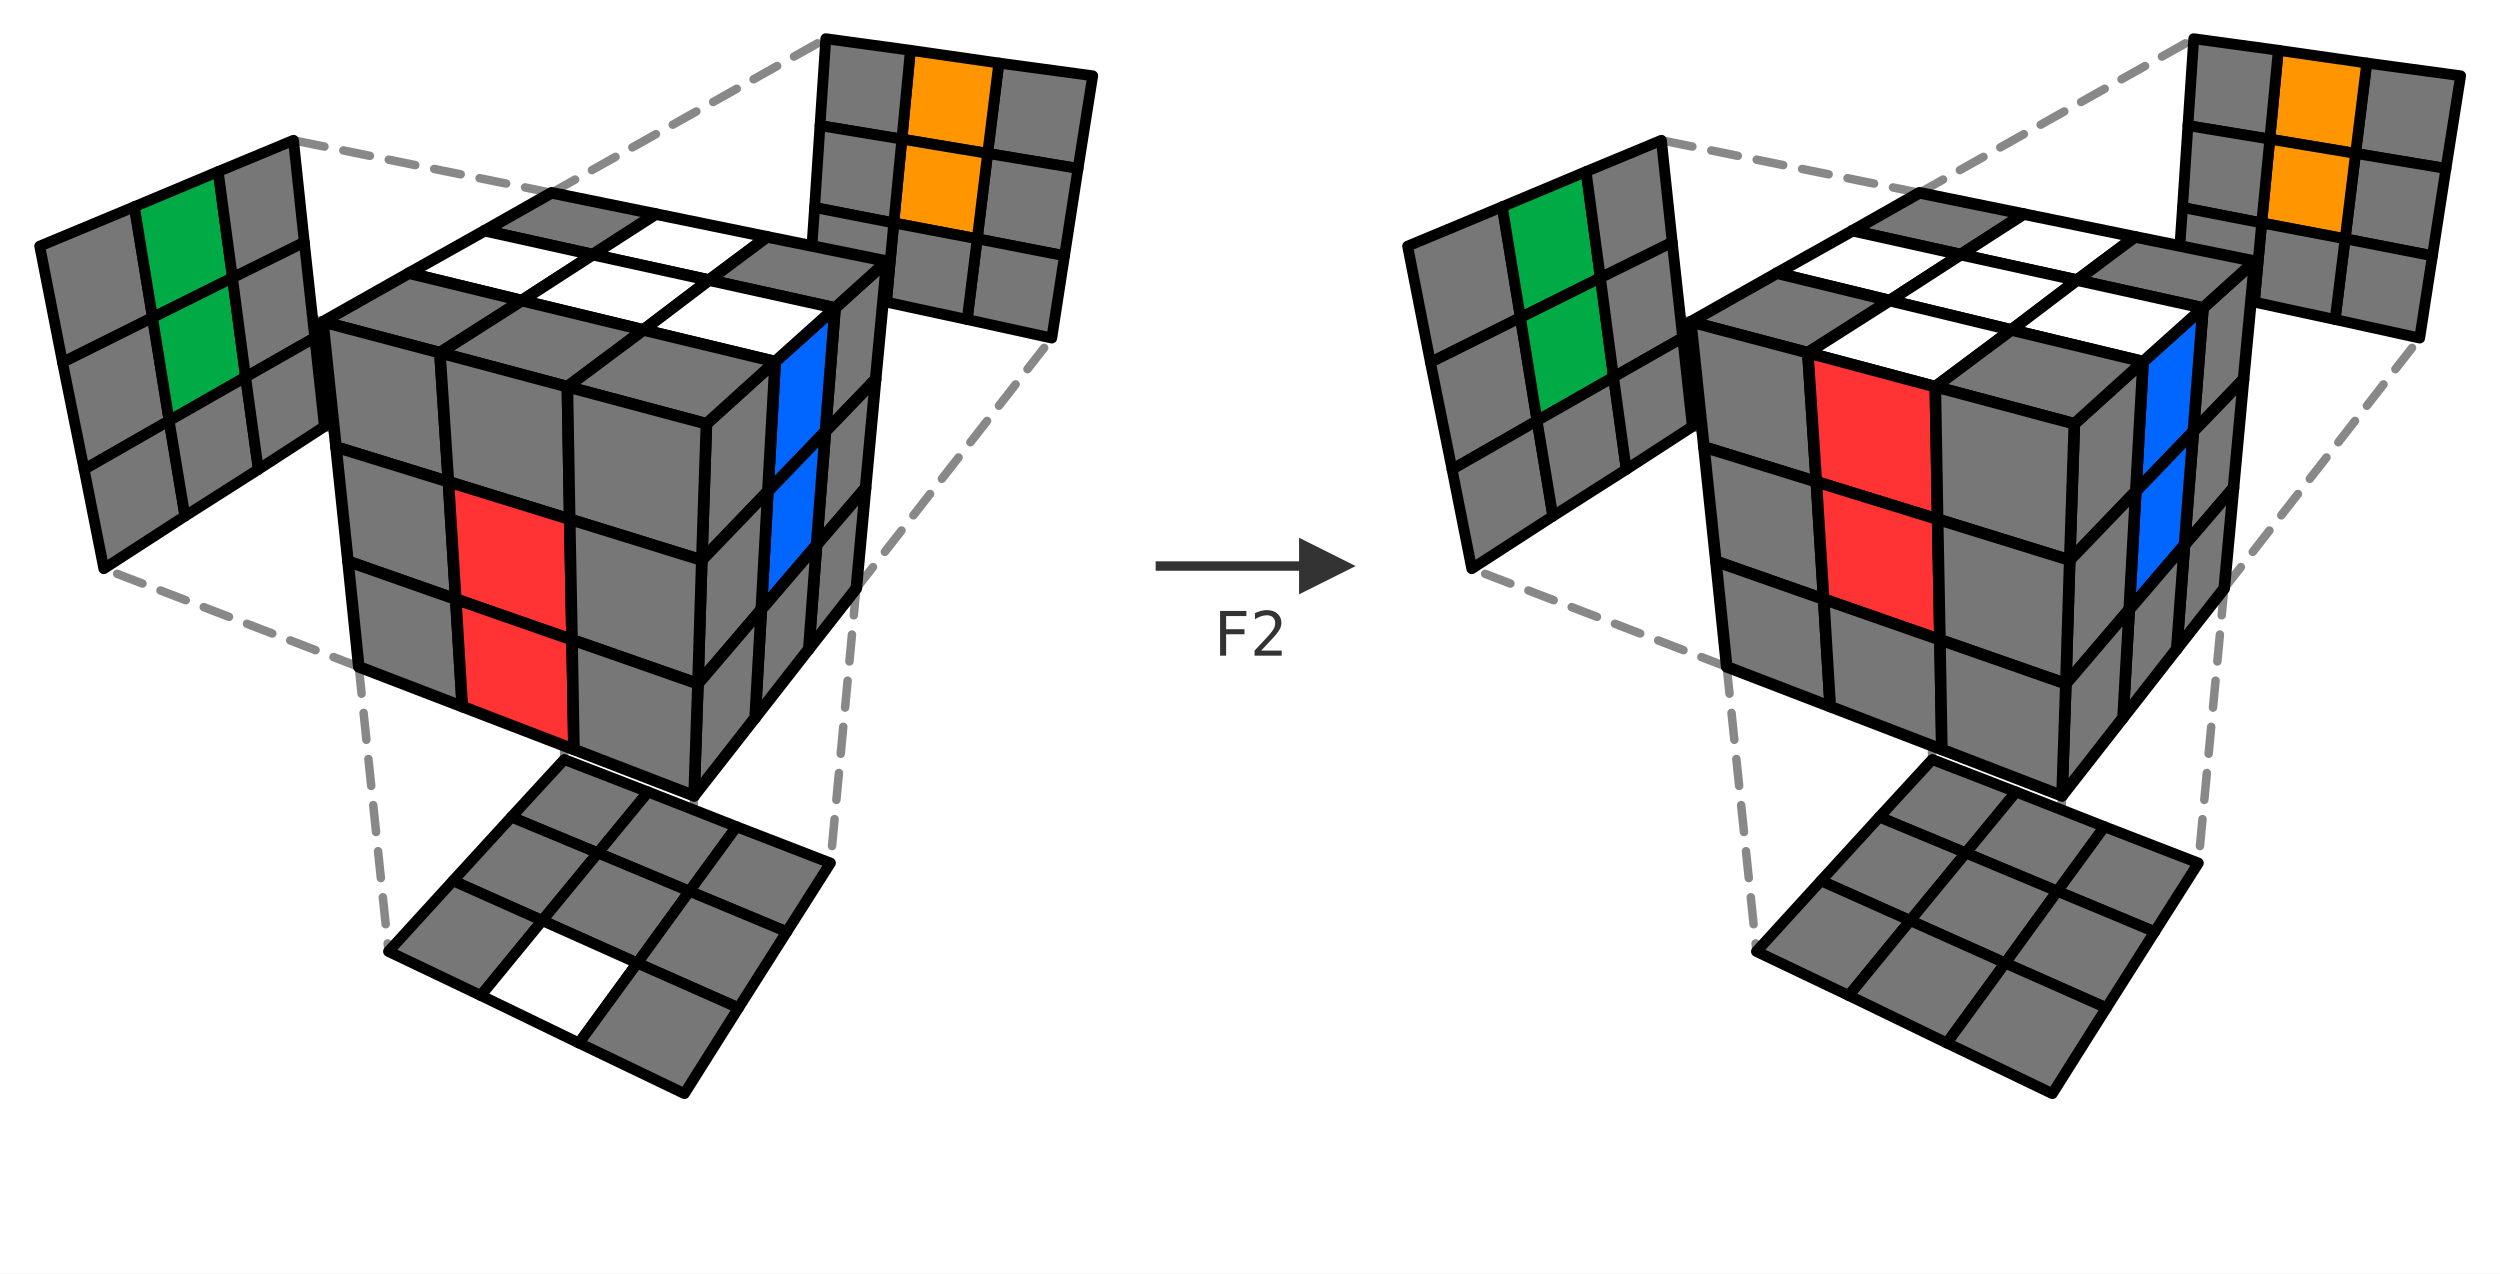
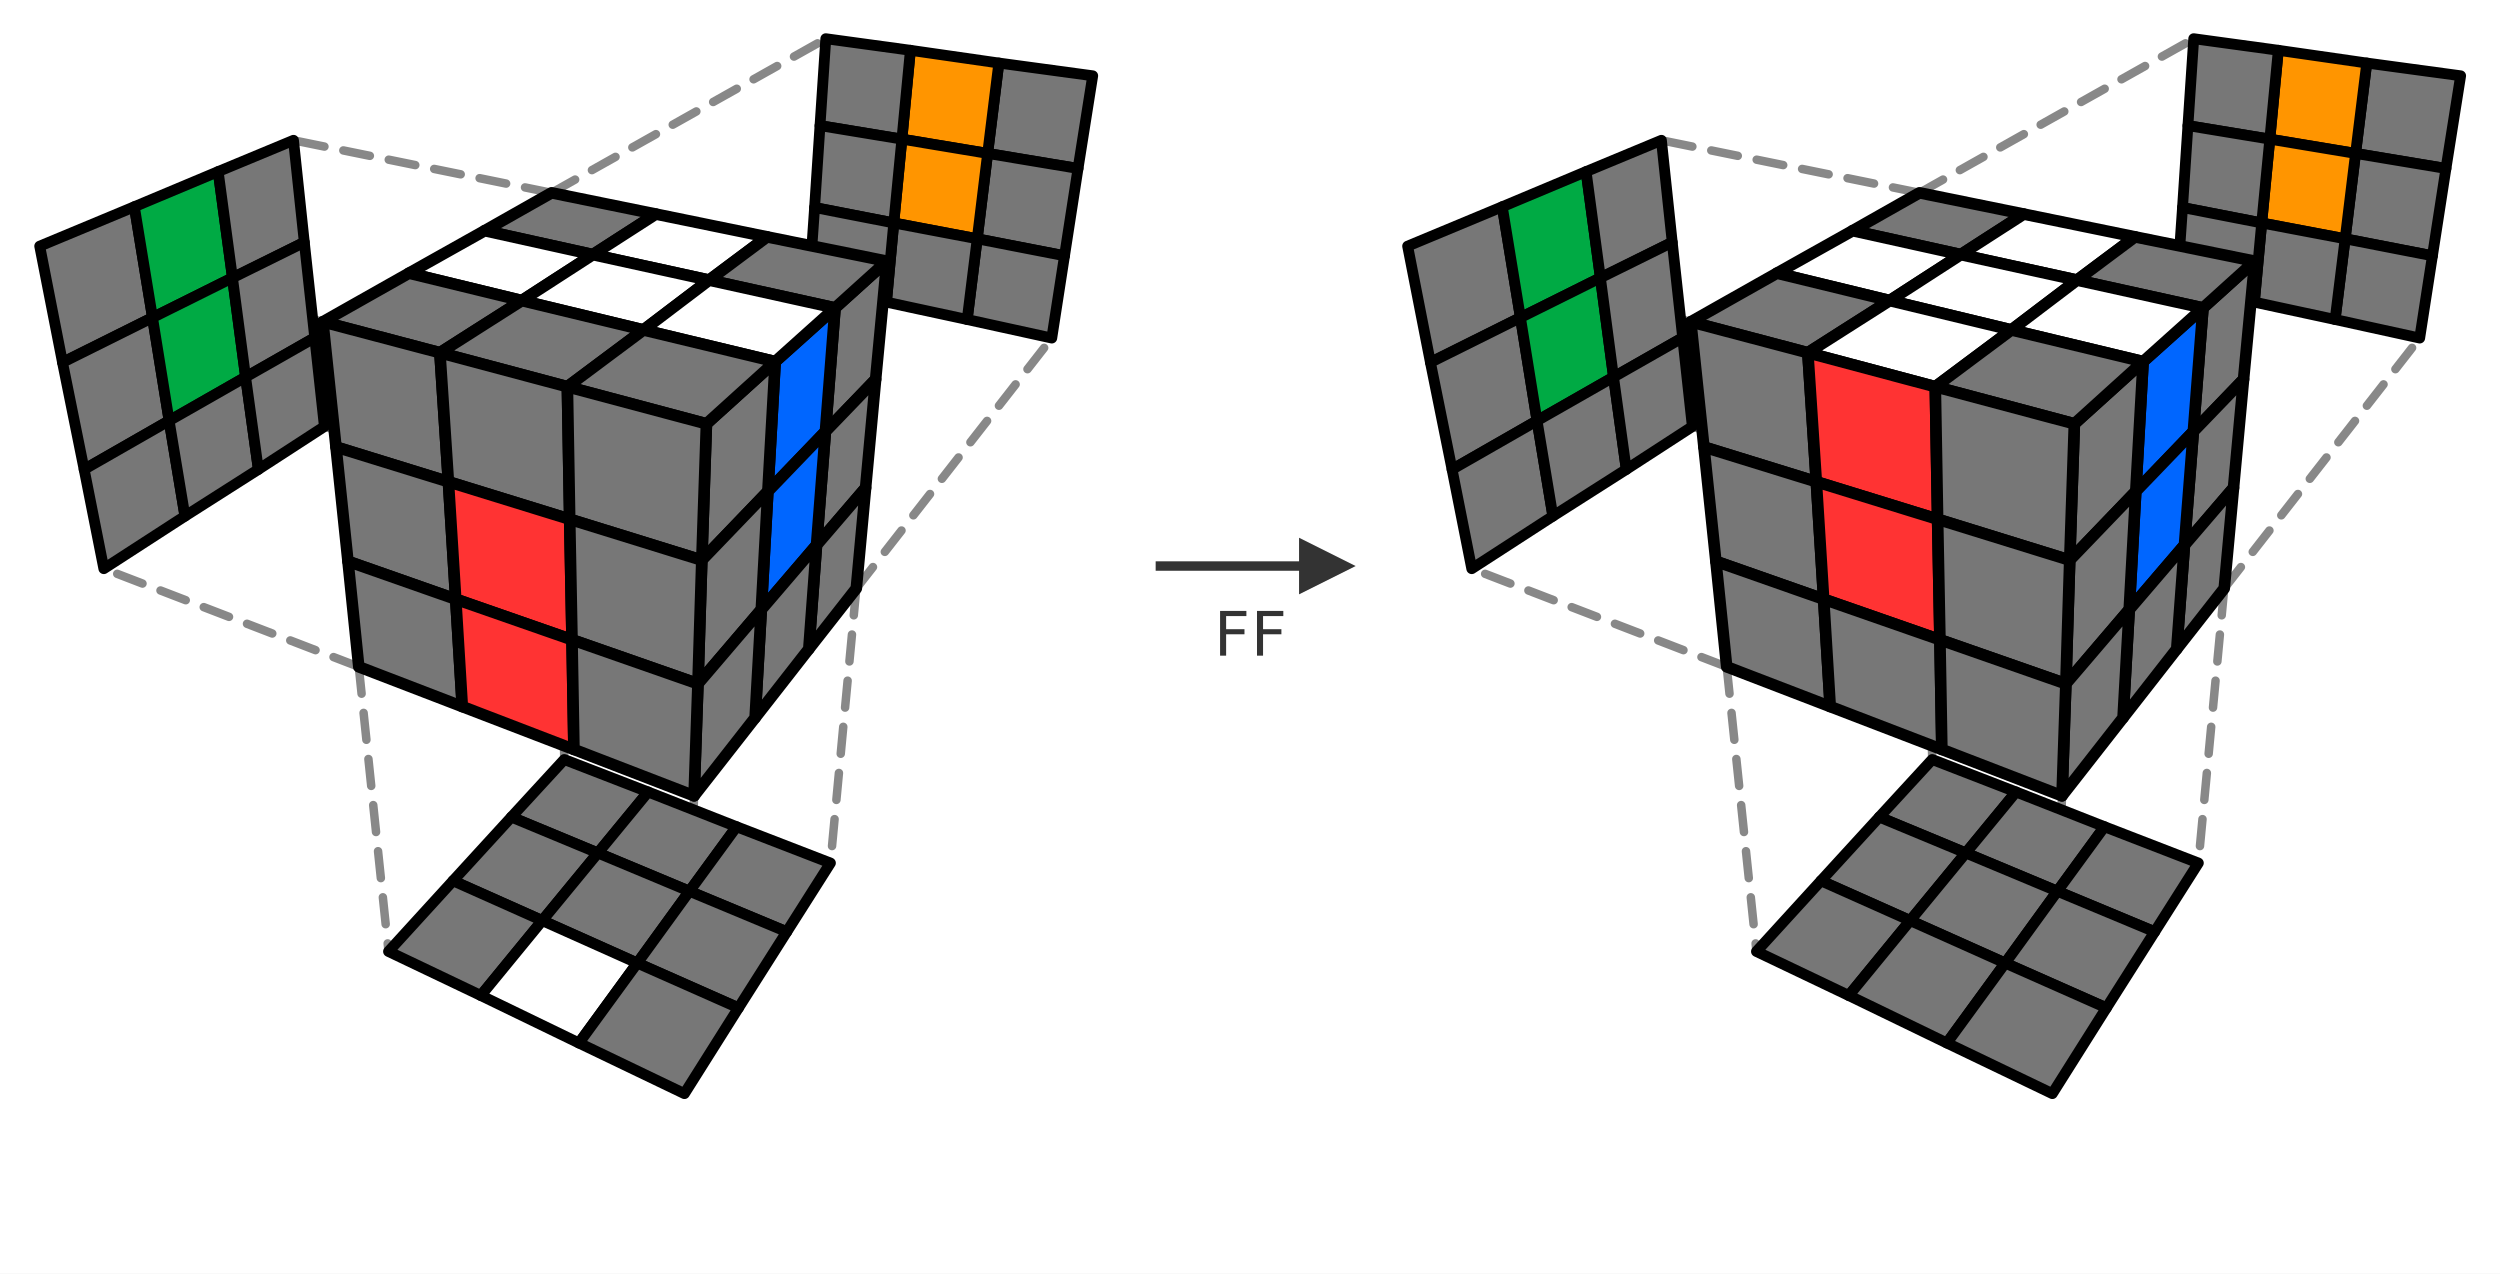
<svg xmlns="http://www.w3.org/2000/svg" width="530" height="270" viewBox="0 0 530 270">
  <rect fill="#FFFFFF" x="0" y="0" width="530" height="270" />
  <defs>
    <marker id="arrow" viewBox="0 0 10 10" refX="8" refY="5" markerWidth="6" markerHeight="6" orient="auto-start-reverse">
      <path d="M 0 0 L 10 5 L 0 10 z" fill="#333333" />
    </marker>
  </defs>
  <g transform="translate(130.7653,99.34969) scale(81.89226)" style="stroke:#000000;stroke-width:0.028;stroke-linejoin:round;stroke-linecap:round">
    <line x1="-0.761" y1="-0.38" x2="-1.494" y2="-0.576" stroke="#888888" stroke-width="0.022" stroke-dasharray="0.07,0.05" stroke-linecap="round" />
    <line x1="-0.169" y1="-0.714" x2="-0.837" y2="-0.85" stroke="#888888" stroke-width="0.022" stroke-dasharray="0.07,0.05" stroke-linecap="round" />
    <line x1="-0.668" y1="0.513" x2="-1.328" y2="0.259" stroke="#888888" stroke-width="0.022" stroke-dasharray="0.07,0.05" stroke-linecap="round" />
    <line x1="-0.151" y1="0.076" x2="-0.757" y2="-0.109" stroke="#888888" stroke-width="0.022" stroke-dasharray="0.07,0.05" stroke-linecap="round" />
    <line x1="-0.668" y1="0.513" x2="-0.591" y2="1.25" stroke="#888888" stroke-width="0.022" stroke-dasharray="0.07,0.05" stroke-linecap="round" />
    <line x1="0.2" y1="0.847" x2="0.175" y2="1.618" stroke="#888888" stroke-width="0.022" stroke-dasharray="0.07,0.05" stroke-linecap="round" />
    <line x1="-0.151" y1="0.076" x2="-0.136" y2="0.753" stroke="#888888" stroke-width="0.022" stroke-dasharray="0.07,0.05" stroke-linecap="round" />
    <line x1="0.62" y1="0.31" x2="0.553" y2="1.021" stroke="#888888" stroke-width="0.022" stroke-dasharray="0.07,0.05" stroke-linecap="round" />
    <line x1="-0.151" y1="0.076" x2="0.498" y2="-0.474" stroke="#888888" stroke-width="0.022" stroke-dasharray="0.07,0.05" stroke-linecap="round" />
    <line x1="0.62" y1="0.31" x2="1.126" y2="-0.338" stroke="#888888" stroke-width="0.022" stroke-dasharray="0.07,0.05" stroke-linecap="round" />
    <line x1="-0.169" y1="-0.714" x2="0.541" y2="-1.113" stroke="#888888" stroke-width="0.022" stroke-dasharray="0.07,0.05" stroke-linecap="round" />
    <line x1="0.699" y1="-0.537" x2="1.232" y2="-1.017" stroke="#888888" stroke-width="0.022" stroke-dasharray="0.07,0.05" stroke-linecap="round" />
    <polygon fill="#777777" stroke="#000000" points="-1.494,-0.576 -1.249,-0.678 -1.202,-0.391 -1.435,-0.275" />
    <polygon fill="#00AA44" stroke="#000000" points="-1.249,-0.678 -1.032,-0.769 -0.995,-0.494 -1.202,-0.391" />
    <polygon fill="#777777" stroke="#000000" points="-1.032,-0.769 -0.837,-0.85 -0.809,-0.586 -0.995,-0.494" />
    <polygon fill="#777777" stroke="#000000" points="-1.435,-0.275 -1.202,-0.391 -1.159,-0.124 -1.379,0.002" />
    <polygon fill="#00AA44" stroke="#000000" points="-1.202,-0.391 -0.995,-0.494 -0.961,-0.237 -1.159,-0.124" />
    <polygon fill="#777777" stroke="#000000" points="-0.995,-0.494 -0.809,-0.586 -0.782,-0.339 -0.961,-0.237" />
    <polygon fill="#777777" stroke="#000000" points="-1.379,0.002 -1.159,-0.124 -1.118,0.123 -1.328,0.259" />
    <polygon fill="#777777" stroke="#000000" points="-1.159,-0.124 -0.961,-0.237 -0.928,0.002 -1.118,0.123" />
    <polygon fill="#777777" stroke="#000000" points="-0.961,-0.237 -0.782,-0.339 -0.757,-0.109 -0.928,0.002" />
    <polygon fill="#777777" stroke="#000000" points="-0.136,0.753 0.081,0.837 -0.049,0.995 -0.273,0.902" />
    <polygon fill="#777777" stroke="#000000" points="0.081,0.837 0.31,0.927 0.188,1.094 -0.049,0.995" />
    <polygon fill="#777777" stroke="#000000" points="0.31,0.927 0.553,1.021 0.44,1.199 0.188,1.094" />
    <polygon fill="#777777" stroke="#000000" points="-0.273,0.902 -0.049,0.995 -0.193,1.17 -0.424,1.067" />
    <polygon fill="#777777" stroke="#000000" points="-0.049,0.995 0.188,1.094 0.053,1.28 -0.193,1.17" />
    <polygon fill="#777777" stroke="#000000" points="0.188,1.094 0.44,1.199 0.315,1.396 0.053,1.28" />
    <polygon fill="#777777" stroke="#000000" points="-0.424,1.067 -0.193,1.17 -0.352,1.364 -0.591,1.25" />
    <polygon fill="#FFFFFF" stroke="#000000" points="-0.193,1.17 0.053,1.28 -0.098,1.487 -0.352,1.364" />
    <polygon fill="#777777" stroke="#000000" points="0.053,1.28 0.315,1.396 0.175,1.618 -0.098,1.487" />
    <polygon fill="#777777" stroke="#000000" points="1.232,-1.017 0.989,-1.05 0.96,-0.816 1.194,-0.777" />
    <polygon fill="#FF9500" stroke="#000000" points="0.989,-1.05 0.76,-1.083 0.738,-0.853 0.96,-0.816" />
    <polygon fill="#777777" stroke="#000000" points="0.76,-1.083 0.541,-1.113 0.526,-0.888 0.738,-0.853" />
    <polygon fill="#777777" stroke="#000000" points="1.194,-0.777 0.96,-0.816 0.933,-0.595 1.159,-0.551" />
    <polygon fill="#FF9500" stroke="#000000" points="0.96,-0.816 0.738,-0.853 0.717,-0.636 0.933,-0.595" />
    <polygon fill="#777777" stroke="#000000" points="0.738,-0.853 0.526,-0.888 0.512,-0.676 0.717,-0.636" />
    <polygon fill="#777777" stroke="#000000" points="1.159,-0.551 0.933,-0.595 0.907,-0.386 1.126,-0.338" />
    <polygon fill="#777777" stroke="#000000" points="0.933,-0.595 0.717,-0.636 0.698,-0.431 0.907,-0.386" />
    <polygon fill="#777777" stroke="#000000" points="0.717,-0.636 0.512,-0.676 0.498,-0.474 0.698,-0.431" />
    <polygon fill="#777777" stroke="#000000" stroke-width="0.03" points="0.699,-0.537 0.565,-0.416 0.54,-0.096 0.67,-0.231" />
    <polygon fill="#0066FF" stroke="#000000" stroke-width="0.03" points="0.565,-0.416 0.41,-0.277 0.391,0.059 0.54,-0.096" />
    <polygon fill="#777777" stroke="#000000" stroke-width="0.03" points="0.41,-0.277 0.232,-0.116 0.22,0.237 0.391,0.059" />
    <polygon fill="#777777" stroke="#000000" stroke-width="0.03" points="0.67,-0.231 0.54,-0.096 0.517,0.198 0.644,0.05" />
    <polygon fill="#0066FF" stroke="#000000" stroke-width="0.03" points="0.54,-0.096 0.391,0.059 0.374,0.365 0.517,0.198" />
    <polygon fill="#777777" stroke="#000000" stroke-width="0.03" points="0.391,0.059 0.22,0.237 0.21,0.557 0.374,0.365" />
    <polygon fill="#777777" stroke="#000000" stroke-width="0.03" points="0.644,0.05 0.517,0.198 0.497,0.467 0.62,0.31" />
    <polygon fill="#777777" stroke="#000000" stroke-width="0.03" points="0.517,0.198 0.374,0.365 0.358,0.645 0.497,0.467" />
    <polygon fill="#777777" stroke="#000000" stroke-width="0.03" points="0.374,0.365 0.21,0.557 0.2,0.847 0.358,0.645" />
    <polygon fill="#777777" stroke="#000000" stroke-width="0.03" points="-0.169,-0.714 0.101,-0.659 -0.062,-0.554 -0.342,-0.616" />
    <polygon fill="#FFFFFF" stroke="#000000" stroke-width="0.03" points="0.101,-0.659 0.389,-0.6 0.239,-0.488 -0.062,-0.554" />
    <polygon fill="#777777" stroke="#000000" stroke-width="0.03" points="0.389,-0.6 0.699,-0.537 0.565,-0.416 0.239,-0.488" />
    <polygon fill="#FFFFFF" stroke="#000000" stroke-width="0.03" points="-0.342,-0.616 -0.062,-0.554 -0.246,-0.435 -0.538,-0.506" />
    <polygon fill="#FFFFFF" stroke="#000000" stroke-width="0.03" points="-0.062,-0.554 0.239,-0.488 0.069,-0.359 -0.246,-0.435" />
    <polygon fill="#FFFFFF" stroke="#000000" stroke-width="0.03" points="0.239,-0.488 0.565,-0.416 0.41,-0.277 0.069,-0.359" />
    <polygon fill="#777777" stroke="#000000" stroke-width="0.03" points="-0.538,-0.506 -0.246,-0.435 -0.458,-0.3 -0.761,-0.38" />
    <polygon fill="#777777" stroke="#000000" stroke-width="0.03" points="-0.246,-0.435 0.069,-0.359 -0.128,-0.212 -0.458,-0.3" />
    <polygon fill="#777777" stroke="#000000" stroke-width="0.03" points="0.069,-0.359 0.41,-0.277 0.232,-0.116 -0.128,-0.212" />
    <polygon fill="#777777" stroke="#000000" stroke-width="0.03" points="-0.761,-0.38 -0.458,-0.3 -0.436,0.034 -0.727,-0.056" />
    <polygon fill="#777777" stroke="#000000" stroke-width="0.03" points="-0.458,-0.3 -0.128,-0.212 -0.122,0.131 -0.436,0.034" />
    <polygon fill="#777777" stroke="#000000" stroke-width="0.03" points="-0.128,-0.212 0.232,-0.116 0.22,0.237 -0.122,0.131" />
    <polygon fill="#777777" stroke="#000000" stroke-width="0.03" points="-0.727,-0.056 -0.436,0.034 -0.417,0.338 -0.696,0.24" />
    <polygon fill="#FF3333" stroke="#000000" stroke-width="0.03" points="-0.436,0.034 -0.122,0.131 -0.116,0.443 -0.417,0.338" />
    <polygon fill="#777777" stroke="#000000" stroke-width="0.03" points="-0.122,0.131 0.22,0.237 0.21,0.557 -0.116,0.443" />
    <polygon fill="#777777" stroke="#000000" stroke-width="0.03" points="-0.696,0.24 -0.417,0.338 -0.4,0.616 -0.668,0.513" />
    <polygon fill="#FF3333" stroke="#000000" stroke-width="0.03" points="-0.417,0.338 -0.116,0.443 -0.111,0.727 -0.4,0.616" />
    <polygon fill="#777777" stroke="#000000" stroke-width="0.03" points="-0.116,0.443 0.21,0.557 0.2,0.847 -0.111,0.727" />
  </g>
  <line x1="245" y1="120.0" x2="285" y2="120.0" stroke="#333333" stroke-width="2" marker-end="url(#arrow)" />
-   <text x="265.0" y="139.0" text-anchor="middle" font-family="monospace" font-size="13" fill="#333333">F2</text>
+   <text x="265.0" y="139.0" text-anchor="middle" font-family="monospace" font-size="13" fill="#333333">FF</text>
  <g transform="translate(420.7653,99.34969) scale(81.89226)" style="stroke:#000000;stroke-width:0.028;stroke-linejoin:round;stroke-linecap:round">
    <line x1="-0.761" y1="-0.38" x2="-1.494" y2="-0.576" stroke="#888888" stroke-width="0.022" stroke-dasharray="0.07,0.05" stroke-linecap="round" />
    <line x1="-0.169" y1="-0.714" x2="-0.837" y2="-0.85" stroke="#888888" stroke-width="0.022" stroke-dasharray="0.07,0.05" stroke-linecap="round" />
    <line x1="-0.668" y1="0.513" x2="-1.328" y2="0.259" stroke="#888888" stroke-width="0.022" stroke-dasharray="0.07,0.05" stroke-linecap="round" />
    <line x1="-0.151" y1="0.076" x2="-0.757" y2="-0.109" stroke="#888888" stroke-width="0.022" stroke-dasharray="0.07,0.05" stroke-linecap="round" />
    <line x1="-0.668" y1="0.513" x2="-0.591" y2="1.25" stroke="#888888" stroke-width="0.022" stroke-dasharray="0.07,0.05" stroke-linecap="round" />
    <line x1="0.2" y1="0.847" x2="0.175" y2="1.618" stroke="#888888" stroke-width="0.022" stroke-dasharray="0.07,0.05" stroke-linecap="round" />
    <line x1="-0.151" y1="0.076" x2="-0.136" y2="0.753" stroke="#888888" stroke-width="0.022" stroke-dasharray="0.07,0.05" stroke-linecap="round" />
    <line x1="0.62" y1="0.31" x2="0.553" y2="1.021" stroke="#888888" stroke-width="0.022" stroke-dasharray="0.07,0.05" stroke-linecap="round" />
    <line x1="-0.151" y1="0.076" x2="0.498" y2="-0.474" stroke="#888888" stroke-width="0.022" stroke-dasharray="0.07,0.05" stroke-linecap="round" />
    <line x1="0.62" y1="0.31" x2="1.126" y2="-0.338" stroke="#888888" stroke-width="0.022" stroke-dasharray="0.07,0.05" stroke-linecap="round" />
    <line x1="-0.169" y1="-0.714" x2="0.541" y2="-1.113" stroke="#888888" stroke-width="0.022" stroke-dasharray="0.07,0.05" stroke-linecap="round" />
    <line x1="0.699" y1="-0.537" x2="1.232" y2="-1.017" stroke="#888888" stroke-width="0.022" stroke-dasharray="0.07,0.05" stroke-linecap="round" />
    <polygon fill="#777777" stroke="#000000" points="-1.494,-0.576 -1.249,-0.678 -1.202,-0.391 -1.435,-0.275" />
    <polygon fill="#00AA44" stroke="#000000" points="-1.249,-0.678 -1.032,-0.769 -0.995,-0.494 -1.202,-0.391" />
    <polygon fill="#777777" stroke="#000000" points="-1.032,-0.769 -0.837,-0.85 -0.809,-0.586 -0.995,-0.494" />
    <polygon fill="#777777" stroke="#000000" points="-1.435,-0.275 -1.202,-0.391 -1.159,-0.124 -1.379,0.002" />
    <polygon fill="#00AA44" stroke="#000000" points="-1.202,-0.391 -0.995,-0.494 -0.961,-0.237 -1.159,-0.124" />
    <polygon fill="#777777" stroke="#000000" points="-0.995,-0.494 -0.809,-0.586 -0.782,-0.339 -0.961,-0.237" />
    <polygon fill="#777777" stroke="#000000" points="-1.379,0.002 -1.159,-0.124 -1.118,0.123 -1.328,0.259" />
    <polygon fill="#777777" stroke="#000000" points="-1.159,-0.124 -0.961,-0.237 -0.928,0.002 -1.118,0.123" />
    <polygon fill="#777777" stroke="#000000" points="-0.961,-0.237 -0.782,-0.339 -0.757,-0.109 -0.928,0.002" />
    <polygon fill="#777777" stroke="#000000" points="-0.136,0.753 0.081,0.837 -0.049,0.995 -0.273,0.902" />
    <polygon fill="#777777" stroke="#000000" points="0.081,0.837 0.31,0.927 0.188,1.094 -0.049,0.995" />
    <polygon fill="#777777" stroke="#000000" points="0.31,0.927 0.553,1.021 0.44,1.199 0.188,1.094" />
    <polygon fill="#777777" stroke="#000000" points="-0.273,0.902 -0.049,0.995 -0.193,1.17 -0.424,1.067" />
    <polygon fill="#777777" stroke="#000000" points="-0.049,0.995 0.188,1.094 0.053,1.28 -0.193,1.17" />
    <polygon fill="#777777" stroke="#000000" points="0.188,1.094 0.44,1.199 0.315,1.396 0.053,1.28" />
    <polygon fill="#777777" stroke="#000000" points="-0.424,1.067 -0.193,1.17 -0.352,1.364 -0.591,1.25" />
    <polygon fill="#777777" stroke="#000000" points="-0.193,1.17 0.053,1.28 -0.098,1.487 -0.352,1.364" />
    <polygon fill="#777777" stroke="#000000" points="0.053,1.28 0.315,1.396 0.175,1.618 -0.098,1.487" />
    <polygon fill="#777777" stroke="#000000" points="1.232,-1.017 0.989,-1.05 0.96,-0.816 1.194,-0.777" />
    <polygon fill="#FF9500" stroke="#000000" points="0.989,-1.05 0.76,-1.083 0.738,-0.853 0.96,-0.816" />
    <polygon fill="#777777" stroke="#000000" points="0.76,-1.083 0.541,-1.113 0.526,-0.888 0.738,-0.853" />
    <polygon fill="#777777" stroke="#000000" points="1.194,-0.777 0.96,-0.816 0.933,-0.595 1.159,-0.551" />
    <polygon fill="#FF9500" stroke="#000000" points="0.96,-0.816 0.738,-0.853 0.717,-0.636 0.933,-0.595" />
    <polygon fill="#777777" stroke="#000000" points="0.738,-0.853 0.526,-0.888 0.512,-0.676 0.717,-0.636" />
    <polygon fill="#777777" stroke="#000000" points="1.159,-0.551 0.933,-0.595 0.907,-0.386 1.126,-0.338" />
    <polygon fill="#777777" stroke="#000000" points="0.933,-0.595 0.717,-0.636 0.698,-0.431 0.907,-0.386" />
    <polygon fill="#777777" stroke="#000000" points="0.717,-0.636 0.512,-0.676 0.498,-0.474 0.698,-0.431" />
    <polygon fill="#777777" stroke="#000000" stroke-width="0.03" points="0.699,-0.537 0.565,-0.416 0.54,-0.096 0.67,-0.231" />
    <polygon fill="#0066FF" stroke="#000000" stroke-width="0.03" points="0.565,-0.416 0.41,-0.277 0.391,0.059 0.54,-0.096" />
    <polygon fill="#777777" stroke="#000000" stroke-width="0.03" points="0.41,-0.277 0.232,-0.116 0.22,0.237 0.391,0.059" />
    <polygon fill="#777777" stroke="#000000" stroke-width="0.03" points="0.67,-0.231 0.54,-0.096 0.517,0.198 0.644,0.05" />
    <polygon fill="#0066FF" stroke="#000000" stroke-width="0.03" points="0.54,-0.096 0.391,0.059 0.374,0.365 0.517,0.198" />
    <polygon fill="#777777" stroke="#000000" stroke-width="0.03" points="0.391,0.059 0.22,0.237 0.21,0.557 0.374,0.365" />
    <polygon fill="#777777" stroke="#000000" stroke-width="0.03" points="0.644,0.05 0.517,0.198 0.497,0.467 0.62,0.31" />
    <polygon fill="#777777" stroke="#000000" stroke-width="0.03" points="0.517,0.198 0.374,0.365 0.358,0.645 0.497,0.467" />
    <polygon fill="#777777" stroke="#000000" stroke-width="0.03" points="0.374,0.365 0.21,0.557 0.2,0.847 0.358,0.645" />
    <polygon fill="#777777" stroke="#000000" stroke-width="0.03" points="-0.169,-0.714 0.101,-0.659 -0.062,-0.554 -0.342,-0.616" />
    <polygon fill="#FFFFFF" stroke="#000000" stroke-width="0.03" points="0.101,-0.659 0.389,-0.6 0.239,-0.488 -0.062,-0.554" />
    <polygon fill="#777777" stroke="#000000" stroke-width="0.03" points="0.389,-0.6 0.699,-0.537 0.565,-0.416 0.239,-0.488" />
    <polygon fill="#FFFFFF" stroke="#000000" stroke-width="0.03" points="-0.342,-0.616 -0.062,-0.554 -0.246,-0.435 -0.538,-0.506" />
    <polygon fill="#FFFFFF" stroke="#000000" stroke-width="0.03" points="-0.062,-0.554 0.239,-0.488 0.069,-0.359 -0.246,-0.435" />
    <polygon fill="#FFFFFF" stroke="#000000" stroke-width="0.03" points="0.239,-0.488 0.565,-0.416 0.41,-0.277 0.069,-0.359" />
    <polygon fill="#777777" stroke="#000000" stroke-width="0.03" points="-0.538,-0.506 -0.246,-0.435 -0.458,-0.3 -0.761,-0.38" />
    <polygon fill="#FFFFFF" stroke="#000000" stroke-width="0.03" points="-0.246,-0.435 0.069,-0.359 -0.128,-0.212 -0.458,-0.3" />
    <polygon fill="#777777" stroke="#000000" stroke-width="0.03" points="0.069,-0.359 0.41,-0.277 0.232,-0.116 -0.128,-0.212" />
    <polygon fill="#777777" stroke="#000000" stroke-width="0.03" points="-0.761,-0.38 -0.458,-0.3 -0.436,0.034 -0.727,-0.056" />
    <polygon fill="#FF3333" stroke="#000000" stroke-width="0.03" points="-0.458,-0.3 -0.128,-0.212 -0.122,0.131 -0.436,0.034" />
    <polygon fill="#777777" stroke="#000000" stroke-width="0.03" points="-0.128,-0.212 0.232,-0.116 0.22,0.237 -0.122,0.131" />
    <polygon fill="#777777" stroke="#000000" stroke-width="0.03" points="-0.727,-0.056 -0.436,0.034 -0.417,0.338 -0.696,0.24" />
    <polygon fill="#FF3333" stroke="#000000" stroke-width="0.03" points="-0.436,0.034 -0.122,0.131 -0.116,0.443 -0.417,0.338" />
    <polygon fill="#777777" stroke="#000000" stroke-width="0.03" points="-0.122,0.131 0.22,0.237 0.21,0.557 -0.116,0.443" />
    <polygon fill="#777777" stroke="#000000" stroke-width="0.03" points="-0.696,0.24 -0.417,0.338 -0.4,0.616 -0.668,0.513" />
    <polygon fill="#777777" stroke="#000000" stroke-width="0.03" points="-0.417,0.338 -0.116,0.443 -0.111,0.727 -0.4,0.616" />
    <polygon fill="#777777" stroke="#000000" stroke-width="0.03" points="-0.116,0.443 0.21,0.557 0.2,0.847 -0.111,0.727" />
  </g>
</svg>
